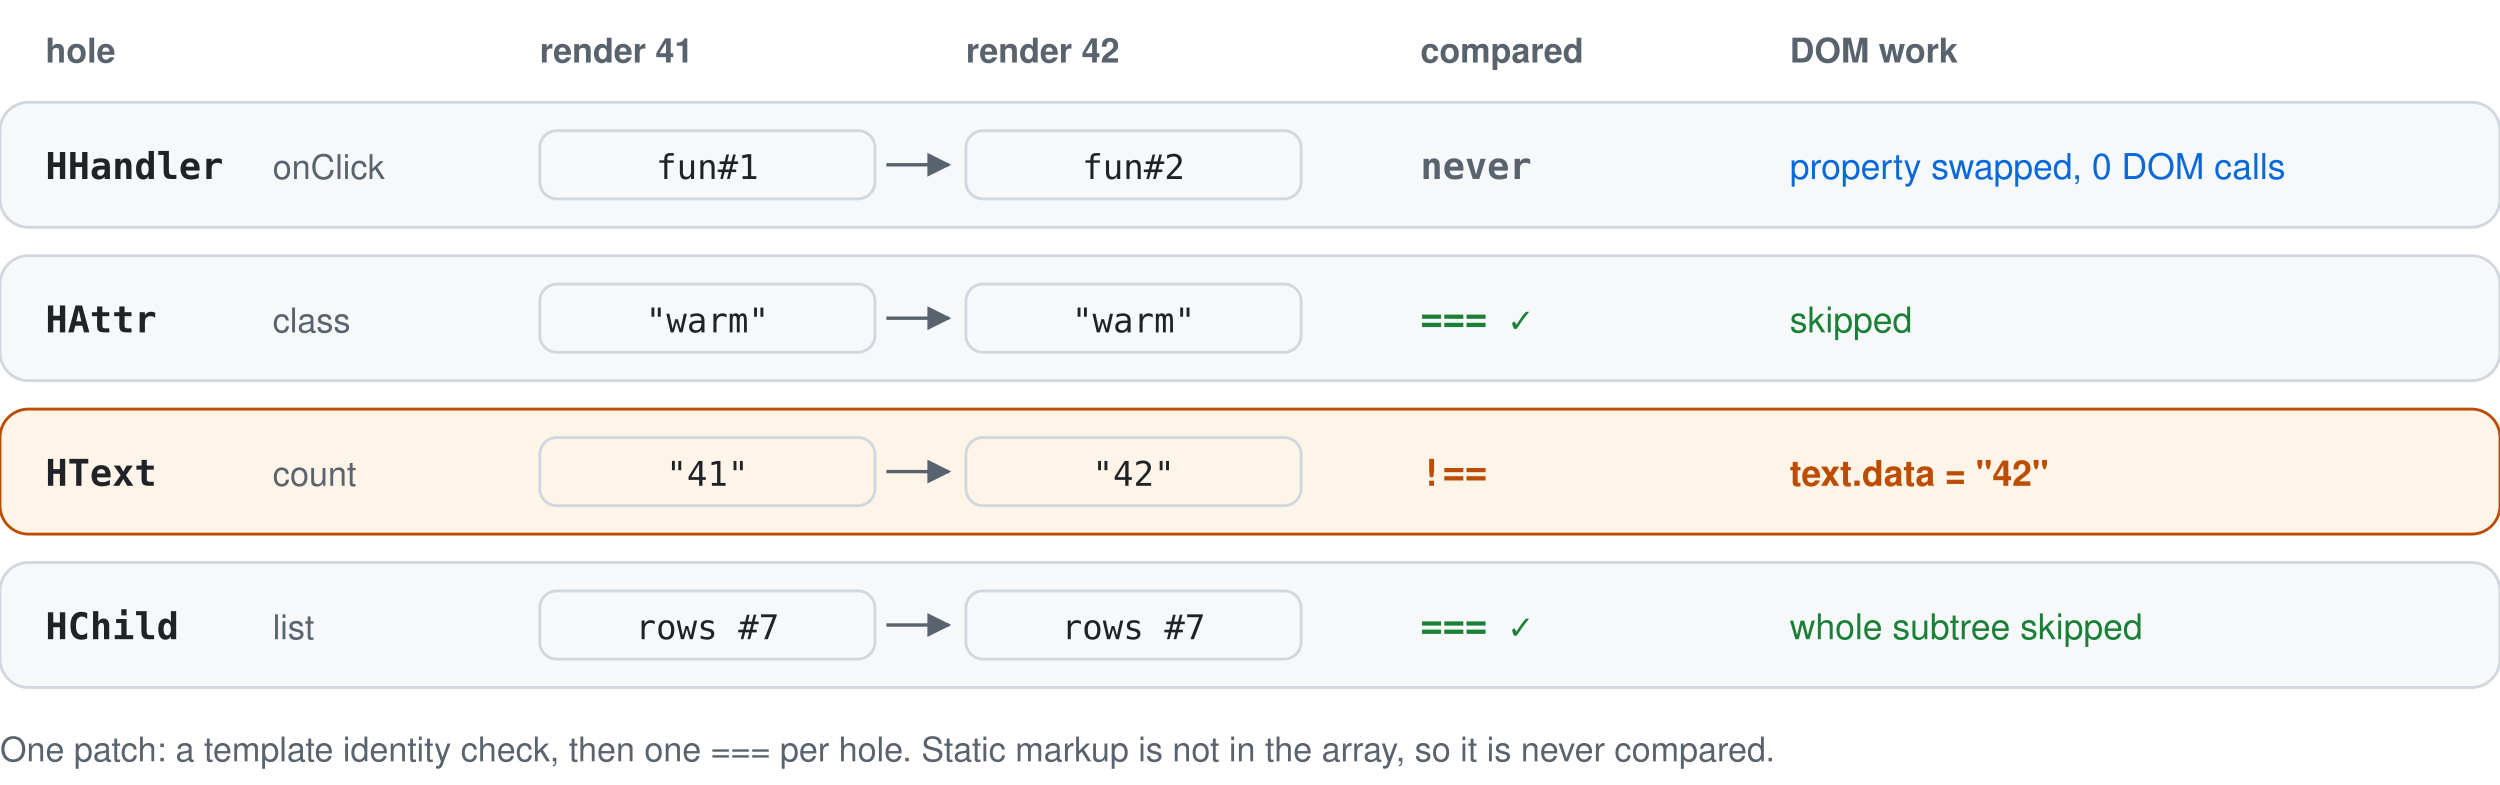
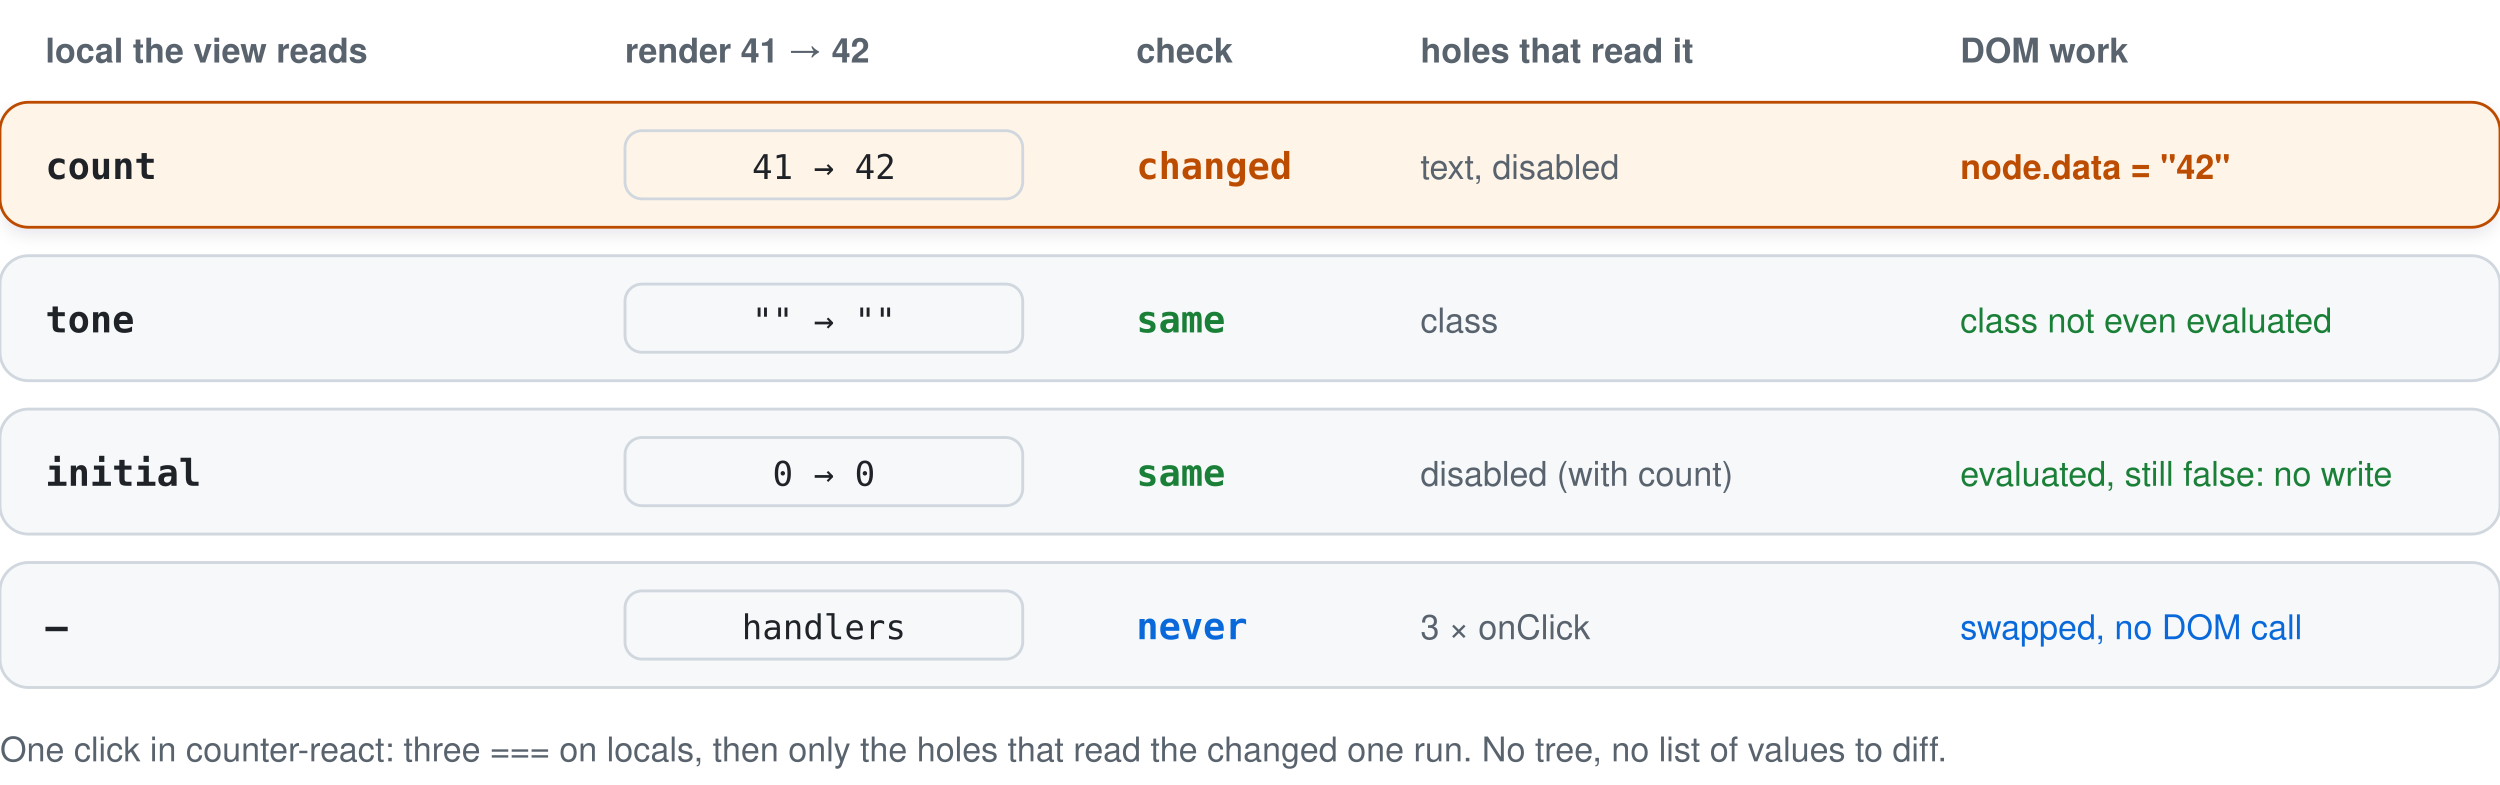
- <svg xmlns="http://www.w3.org/2000/svg" viewBox="0 0 880 276" width="880" height="276" role="img" aria-label="Patching compares hole values with ===: the handler is swapped without DOM calls, the unchanged class and the unchanged child list are skipped, only the changed text is written">
+ <svg xmlns="http://www.w3.org/2000/svg" viewBox="0 0 880 276" width="880" height="276" role="img" aria-label="The compiled refresh of counter-react on a click from 41 to 42: count changed, so the text and disabled holes run and the text node gets 42; tone and initial are the same, so the class hole is not even evaluated; handlers are swapped on the element without DOM calls">
  <style>text { font-family: -apple-system, BlinkMacSystemFont, 'Segoe UI', Helvetica, Arial, sans-serif; fill: #1f2328; }.mono { font-family: ui-monospace, SFMono-Regular, Menlo, Consolas, monospace; white-space: pre; }.muted { fill: #59636e; } .faint { fill: #8c959f; }.accent { fill: #8250df; } .green { fill: #1a7f37; }.orange { fill: #bc4c00; } .blue { fill: #0969da; }.flow { stroke-dasharray: 6 8; animation: flow 1.1s linear infinite; }@keyframes flow { to { stroke-dashoffset: -28; } }.pulse { animation: pulse 2.2s ease-in-out infinite; }@keyframes pulse { 0%, 100% { opacity: 1; } 50% { opacity: 0.35; } }@media (prefers-reduced-motion: reduce) { .flow, .pulse { animation: none; } }</style>
  <defs>
    <marker id="arrow-muted" viewBox="0 0 10 10" refX="9" refY="5" markerWidth="7" markerHeight="7" orient="auto-start-reverse">
      <path d="M0,0 L10,5 L0,10 z" fill="#59636e" />
    </marker>
    <marker id="arrow-accent" viewBox="0 0 10 10" refX="9" refY="5" markerWidth="7" markerHeight="7" orient="auto-start-reverse">
      <path d="M0,0 L10,5 L0,10 z" fill="#8250df" />
    </marker>
    <marker id="arrow-green" viewBox="0 0 10 10" refX="9" refY="5" markerWidth="7" markerHeight="7" orient="auto-start-reverse">
      <path d="M0,0 L10,5 L0,10 z" fill="#1a7f37" />
    </marker>
    <marker id="arrow-orange" viewBox="0 0 10 10" refX="9" refY="5" markerWidth="7" markerHeight="7" orient="auto-start-reverse">
      <path d="M0,0 L10,5 L0,10 z" fill="#bc4c00" />
    </marker>
    <marker id="arrow-blue" viewBox="0 0 10 10" refX="9" refY="5" markerWidth="7" markerHeight="7" orient="auto-start-reverse">
      <path d="M0,0 L10,5 L0,10 z" fill="#0969da" />
    </marker>
    <filter id="lift" x="-5%" y="-5%" width="110%" height="125%">
      <feDropShadow dx="0" dy="2" stdDeviation="3" flood-color="#1f2328" flood-opacity="0.10" />
    </filter>
    <linearGradient id="glow" x1="0" y1="0" x2="1" y2="0">
      <stop offset="0" stop-color="#8250df" />
      <stop offset="1" stop-color="#0969da" />
    </linearGradient>
  </defs>
-   <text x="16" y="22" font-size="12" xml:space="preserve" class="muted" font-weight="600">hole</text>
-   <text x="190" y="22" font-size="12" xml:space="preserve" class="muted" font-weight="600">render 41</text>
-   <text x="340" y="22" font-size="12" xml:space="preserve" class="muted" font-weight="600">render 42</text>
-   <text x="500" y="22" font-size="12" xml:space="preserve" class="muted" font-weight="600">compared</text>
-   <text x="630" y="22" font-size="12" xml:space="preserve" class="muted" font-weight="600">DOM work</text>
-   <rect x="0" y="36" width="880" height="44" rx="10" fill="#f6f8fa" stroke="#d0d7de" stroke-width="1" />
-   <text x="16" y="63" font-size="13" xml:space="preserve" class="mono" font-weight="600">HHandler</text>
-   <text x="96" y="63" font-size="12" xml:space="preserve" class="muted">onClick</text>
-   <rect x="190" y="46" width="118" height="24" rx="6" fill="none" stroke="#d0d7de" stroke-width="1" />
-   <text x="249" y="63" font-size="12" xml:space="preserve" class="mono" text-anchor="middle">fun#1</text>
-   <rect x="340" y="46" width="118" height="24" rx="6" fill="none" stroke="#d0d7de" stroke-width="1" />
-   <text x="399" y="63" font-size="12" xml:space="preserve" class="mono" text-anchor="middle">fun#2</text>
-   <line x1="312" y1="58" x2="334" y2="58" stroke="#59636e" stroke-width="1.2" marker-end="url(#arrow-muted)" />
-   <text x="500" y="63" font-size="13" xml:space="preserve" class="mono muted" font-weight="600">never</text>
-   <text x="630" y="63" font-size="12.5" xml:space="preserve" class="blue">property swapped, 0 DOM calls</text>
+   <text x="16" y="22" font-size="12" xml:space="preserve" class="muted" font-weight="600">local the view reads</text>
+   <text x="220" y="22" font-size="12" xml:space="preserve" class="muted" font-weight="600">render 41 → 42</text>
+   <text x="400" y="22" font-size="12" xml:space="preserve" class="muted" font-weight="600">check</text>
+   <text x="500" y="22" font-size="12" xml:space="preserve" class="muted" font-weight="600">holes that read it</text>
+   <text x="690" y="22" font-size="12" xml:space="preserve" class="muted" font-weight="600">DOM work</text>
+   <rect x="0" y="36" width="880" height="44" rx="10" fill="#fff4e8" stroke="#bc4c00" stroke-width="1" filter="url(#lift)" />
+   <text x="16" y="63" font-size="13" xml:space="preserve" class="mono" font-weight="700">count</text>
+   <rect x="220" y="46" width="140" height="24" rx="6" fill="none" stroke="#d0d7de" stroke-width="1" />
+   <text x="290" y="63" font-size="12" xml:space="preserve" class="mono" text-anchor="middle">41 → 42</text>
+   <text x="400" y="63" font-size="13" xml:space="preserve" class="mono orange" font-weight="700">changed</text>
+   <text x="500" y="63" font-size="12" xml:space="preserve" class="muted">text, disabled</text>
+   <text x="690" y="63" font-size="12" xml:space="preserve" class="orange" font-weight="600">node.data = "42"</text>
  <rect x="0" y="90" width="880" height="44" rx="10" fill="#f6f8fa" stroke="#d0d7de" stroke-width="1" />
-   <text x="16" y="117" font-size="13" xml:space="preserve" class="mono" font-weight="600">HAttr</text>
-   <text x="96" y="117" font-size="12" xml:space="preserve" class="muted">class</text>
-   <rect x="190" y="100" width="118" height="24" rx="6" fill="none" stroke="#d0d7de" stroke-width="1" />
-   <text x="249" y="117" font-size="12" xml:space="preserve" class="mono" text-anchor="middle">"warm"</text>
-   <rect x="340" y="100" width="118" height="24" rx="6" fill="none" stroke="#d0d7de" stroke-width="1" />
-   <text x="399" y="117" font-size="12" xml:space="preserve" class="mono" text-anchor="middle">"warm"</text>
-   <line x1="312" y1="112" x2="334" y2="112" stroke="#59636e" stroke-width="1.2" marker-end="url(#arrow-muted)" />
-   <text x="500" y="117" font-size="13" xml:space="preserve" class="mono green" font-weight="600">=== ✓</text>
-   <text x="630" y="117" font-size="12.5" xml:space="preserve" class="green">skipped</text>
-   <rect x="0" y="144" width="880" height="44" rx="10" fill="#fff4e8" stroke="#bc4c00" stroke-width="1" />
-   <text x="16" y="171" font-size="13" xml:space="preserve" class="mono" font-weight="600">HText</text>
-   <text x="96" y="171" font-size="12" xml:space="preserve" class="muted">count</text>
-   <rect x="190" y="154" width="118" height="24" rx="6" fill="none" stroke="#d0d7de" stroke-width="1" />
-   <text x="249" y="171" font-size="12" xml:space="preserve" class="mono" text-anchor="middle">"41"</text>
-   <rect x="340" y="154" width="118" height="24" rx="6" fill="none" stroke="#d0d7de" stroke-width="1" />
-   <text x="399" y="171" font-size="12" xml:space="preserve" class="mono" text-anchor="middle">"42"</text>
-   <line x1="312" y1="166" x2="334" y2="166" stroke="#59636e" stroke-width="1.2" marker-end="url(#arrow-muted)" />
-   <text x="500" y="171" font-size="13" xml:space="preserve" class="mono orange" font-weight="600">!==</text>
-   <text x="630" y="171" font-size="12.5" xml:space="preserve" class="orange pulse" font-weight="600">text.data = "42"</text>
+   <text x="16" y="117" font-size="13" xml:space="preserve" class="mono" font-weight="700">tone</text>
+   <rect x="220" y="100" width="140" height="24" rx="6" fill="none" stroke="#d0d7de" stroke-width="1" />
+   <text x="290" y="117" font-size="12" xml:space="preserve" class="mono" text-anchor="middle">"" → ""</text>
+   <text x="400" y="117" font-size="13" xml:space="preserve" class="mono green" font-weight="700">same</text>
+   <text x="500" y="117" font-size="12" xml:space="preserve" class="muted">class</text>
+   <text x="690" y="117" font-size="12" xml:space="preserve" class="green">class not even evaluated</text>
+   <rect x="0" y="144" width="880" height="44" rx="10" fill="#f6f8fa" stroke="#d0d7de" stroke-width="1" />
+   <text x="16" y="171" font-size="13" xml:space="preserve" class="mono" font-weight="700">initial</text>
+   <rect x="220" y="154" width="140" height="24" rx="6" fill="none" stroke="#d0d7de" stroke-width="1" />
+   <text x="290" y="171" font-size="12" xml:space="preserve" class="mono" text-anchor="middle">0 → 0</text>
+   <text x="400" y="171" font-size="13" xml:space="preserve" class="mono green" font-weight="700">same</text>
+   <text x="500" y="171" font-size="12" xml:space="preserve" class="muted">disabled (with count)</text>
+   <text x="690" y="171" font-size="12" xml:space="preserve" class="green">evaluated, still false: no write</text>
  <rect x="0" y="198" width="880" height="44" rx="10" fill="#f6f8fa" stroke="#d0d7de" stroke-width="1" />
-   <text x="16" y="225" font-size="13" xml:space="preserve" class="mono" font-weight="600">HChild</text>
-   <text x="96" y="225" font-size="12" xml:space="preserve" class="muted">list</text>
-   <rect x="190" y="208" width="118" height="24" rx="6" fill="none" stroke="#d0d7de" stroke-width="1" />
-   <text x="249" y="225" font-size="12" xml:space="preserve" class="mono" text-anchor="middle">rows #7</text>
-   <rect x="340" y="208" width="118" height="24" rx="6" fill="none" stroke="#d0d7de" stroke-width="1" />
-   <text x="399" y="225" font-size="12" xml:space="preserve" class="mono" text-anchor="middle">rows #7</text>
-   <line x1="312" y1="220" x2="334" y2="220" stroke="#59636e" stroke-width="1.2" marker-end="url(#arrow-muted)" />
-   <text x="500" y="225" font-size="13" xml:space="preserve" class="mono green" font-weight="600">=== ✓</text>
-   <text x="630" y="225" font-size="12.5" xml:space="preserve" class="green">whole subtree skipped</text>
-   <text x="0" y="268" font-size="12" xml:space="preserve" class="muted">One patch: a template identity check, then one === per hole. Static markup is not in the array, so it is never compared.</text>
+   <text x="16" y="225" font-size="13" xml:space="preserve" class="mono" font-weight="700">—</text>
+   <rect x="220" y="208" width="140" height="24" rx="6" fill="none" stroke="#d0d7de" stroke-width="1" />
+   <text x="290" y="225" font-size="12" xml:space="preserve" class="mono" text-anchor="middle">handlers</text>
+   <text x="400" y="225" font-size="13" xml:space="preserve" class="mono blue" font-weight="700">never</text>
+   <text x="500" y="225" font-size="12" xml:space="preserve" class="muted">3 × onClick</text>
+   <text x="690" y="225" font-size="12" xml:space="preserve" class="blue">swapped, no DOM call</text>
+   <text x="0" y="268" font-size="12" xml:space="preserve" class="muted">One click in counter-react: three === on locals, then only the holes that read the changed one run. No tree, no list of values to diff.</text>
</svg>
